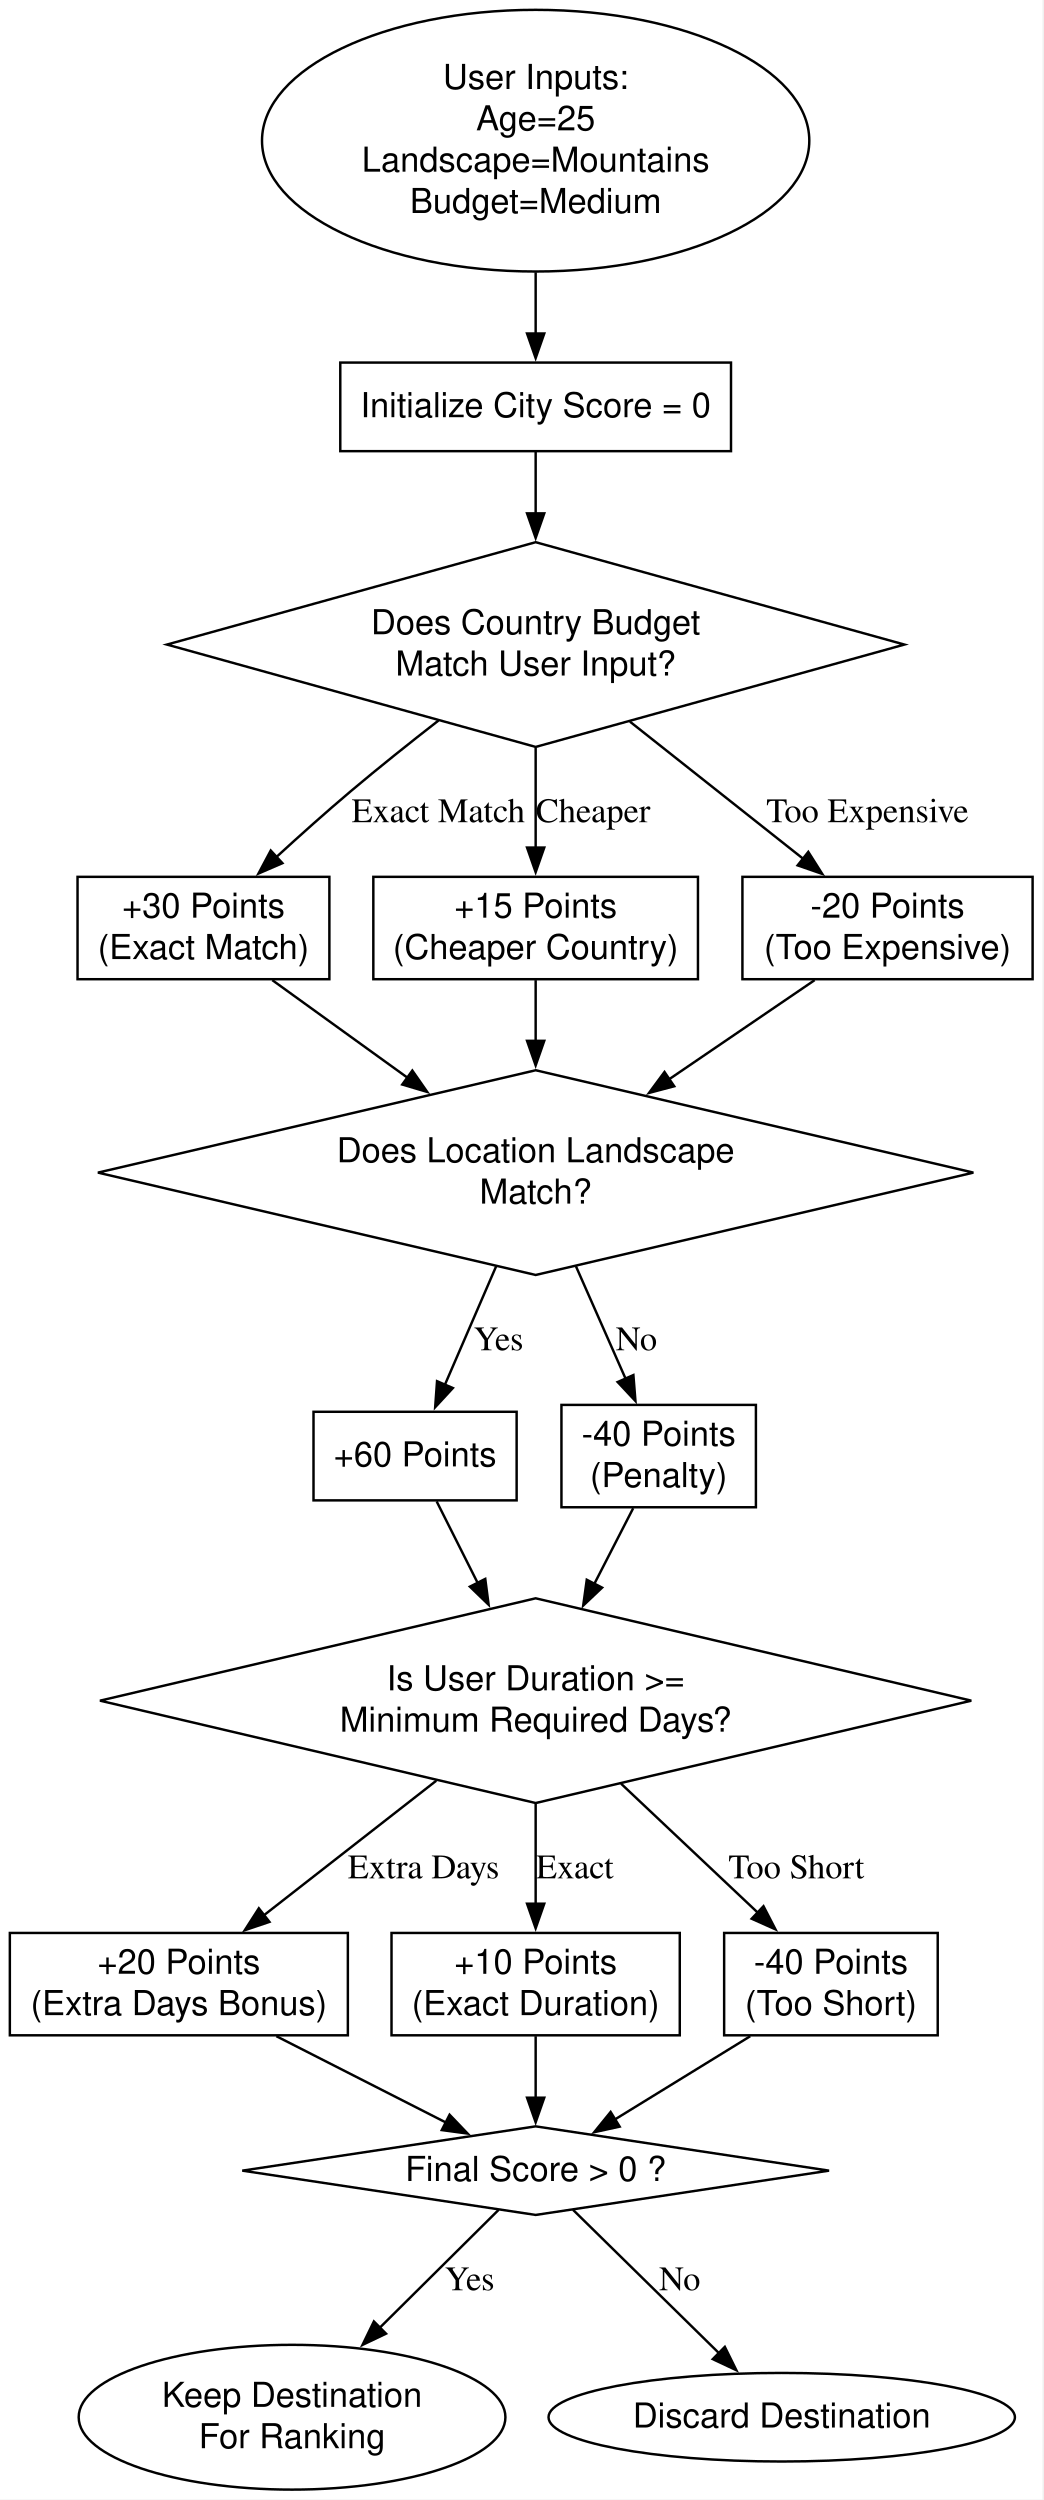
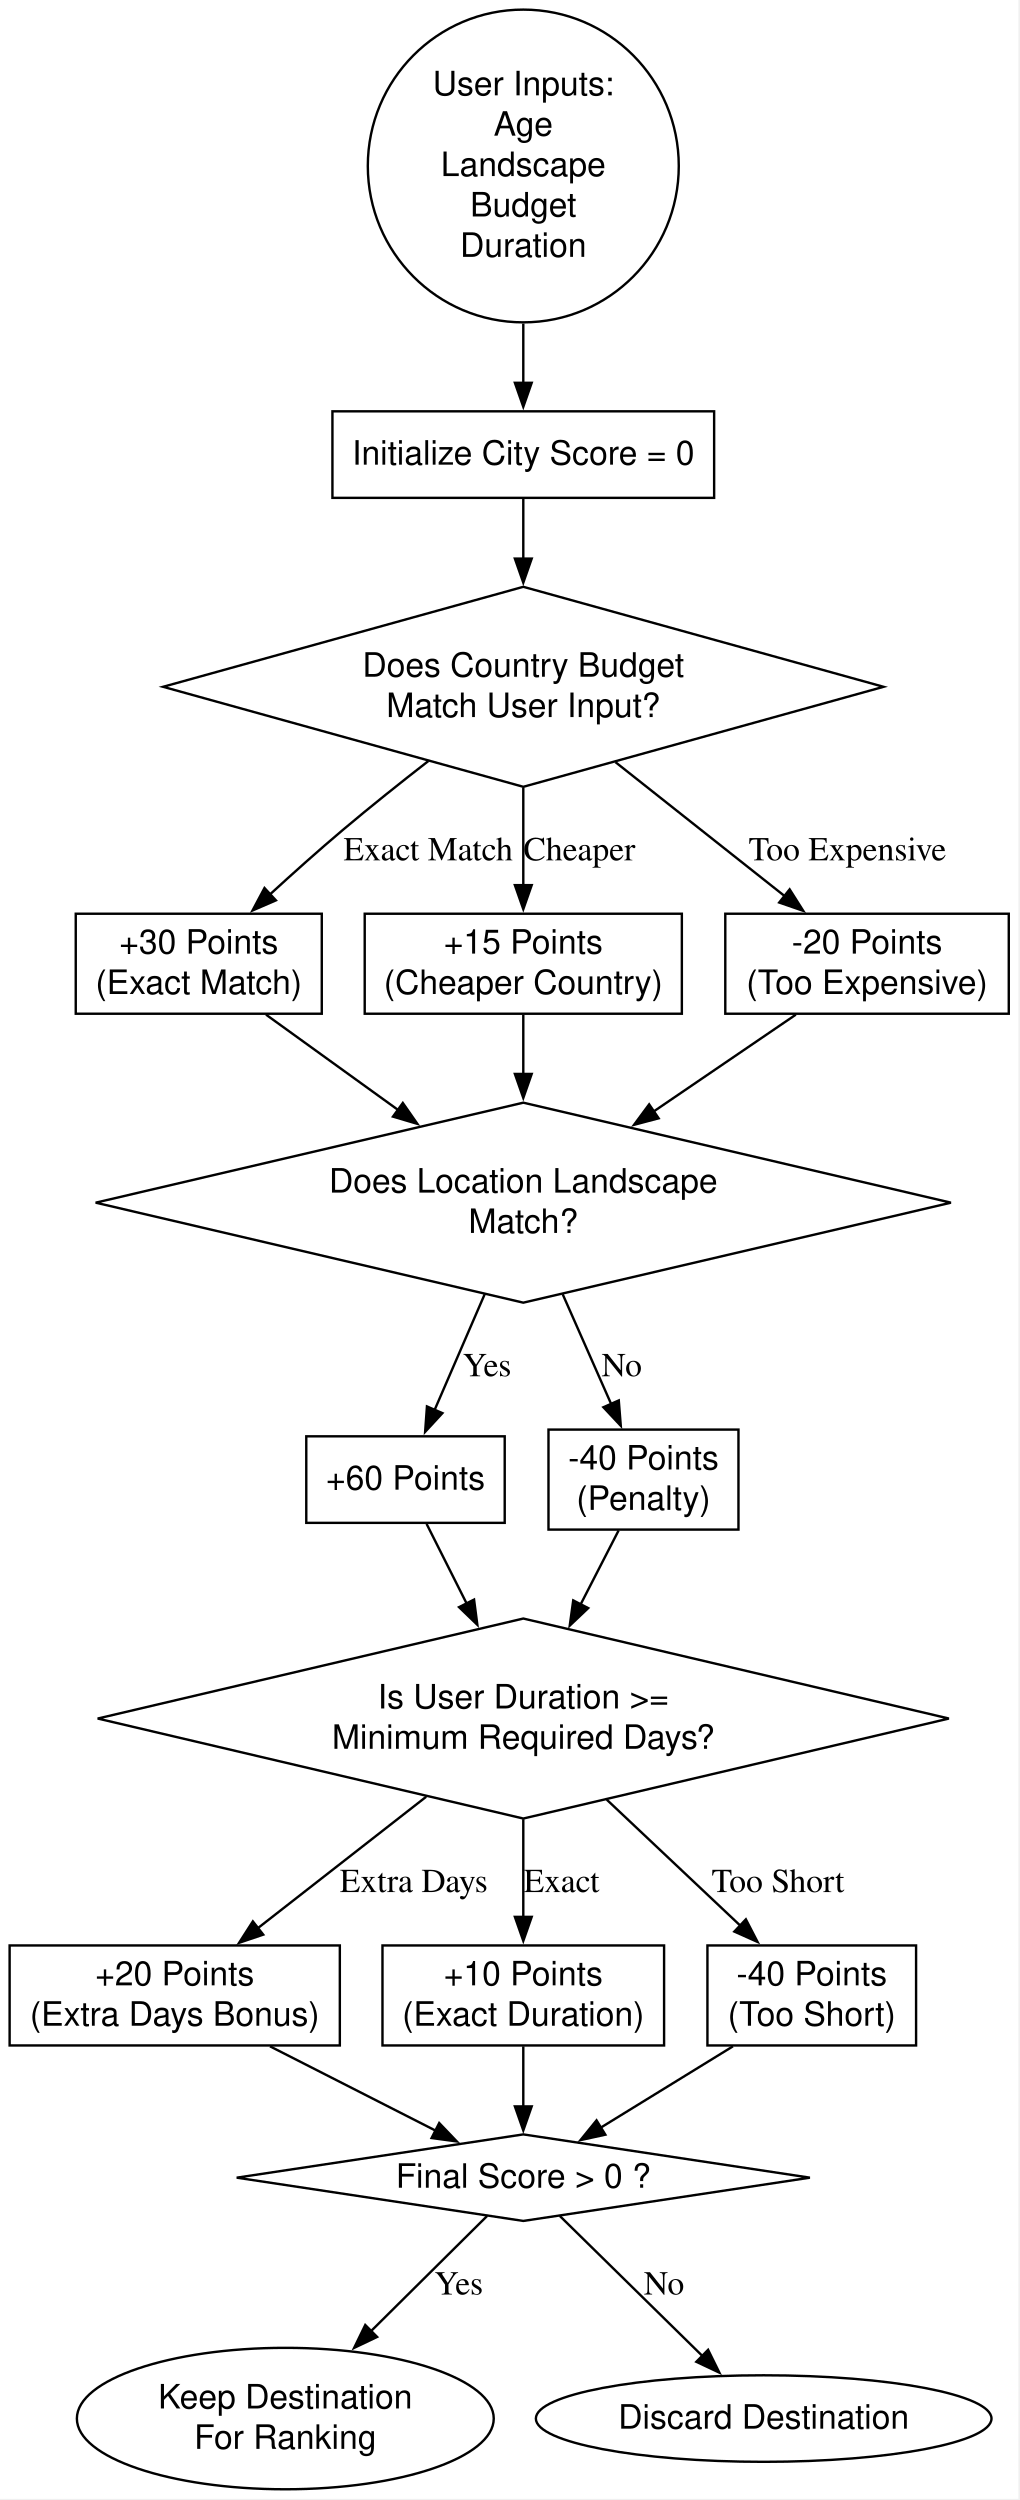
- <svg xmlns="http://www.w3.org/2000/svg" width="424pt" height="1016pt" viewBox="0.00 0.00 424.00 1016.00">
-   <g id="graph0" class="graph" transform="scale(1 1) rotate(0) translate(4 1011.78)">
-     <polygon fill="white" stroke="none" points="-4,4 -4,-1011.78 419.65,-1011.78 419.65,4 -4,4" />
+ <svg xmlns="http://www.w3.org/2000/svg" width="424pt" height="1040pt" viewBox="0.00 0.00 424.00 1040.00">
+   <g id="graph0" class="graph" transform="scale(1 1) rotate(0) translate(4 1035.54)">
+     <polygon fill="white" stroke="none" points="-4,4 -4,-1035.54 419.65,-1035.54 419.65,4 -4,4" />
    <g id="node1" class="node">
-       <ellipse fill="none" stroke="black" cx="213.69" cy="-954.61" rx="111.21" ry="53.17" />
-       <text xml:space="preserve" text-anchor="middle" x="213.69" y="-975.61" font-family="Helvetica,sans-Serif" font-size="14.00">User Inputs:</text>
-       <text xml:space="preserve" text-anchor="middle" x="213.69" y="-958.81" font-family="Helvetica,sans-Serif" font-size="14.00">Age=25</text>
-       <text xml:space="preserve" text-anchor="middle" x="213.69" y="-942.01" font-family="Helvetica,sans-Serif" font-size="14.00">Landscape=Mountains</text>
-       <text xml:space="preserve" text-anchor="middle" x="213.69" y="-925.21" font-family="Helvetica,sans-Serif" font-size="14.00">Budget=Medium</text>
+       <ellipse fill="none" stroke="black" cx="213.69" cy="-966.49" rx="64.68" ry="65.05" />
+       <text xml:space="preserve" text-anchor="middle" x="213.69" y="-995.89" font-family="Helvetica,sans-Serif" font-size="14.00">User Inputs:</text>
+       <text xml:space="preserve" text-anchor="middle" x="213.69" y="-979.09" font-family="Helvetica,sans-Serif" font-size="14.00">Age</text>
+       <text xml:space="preserve" text-anchor="middle" x="213.69" y="-962.29" font-family="Helvetica,sans-Serif" font-size="14.00">Landscape</text>
+       <text xml:space="preserve" text-anchor="middle" x="213.69" y="-945.49" font-family="Helvetica,sans-Serif" font-size="14.00">Budget</text>
+       <text xml:space="preserve" text-anchor="middle" x="213.69" y="-928.69" font-family="Helvetica,sans-Serif" font-size="14.00">Duration</text>
    </g>
    <g id="node2" class="node">
      <polygon fill="none" stroke="black" points="293.08,-864.43 134.29,-864.43 134.29,-828.43 293.08,-828.43 293.08,-864.43" />
      <text xml:space="preserve" text-anchor="middle" x="213.69" y="-842.23" font-family="Helvetica,sans-Serif" font-size="14.00">Initialize City Score = 0</text>
    </g>
    <g id="edge1" class="edge">
-       <path fill="none" stroke="black" d="M213.69,-901.14C213.69,-892.5 213.69,-883.84 213.69,-876.07" />
-       <polygon fill="black" stroke="black" points="217.19,-876.24 213.69,-866.24 210.19,-876.24 217.19,-876.24" />
+       <path fill="none" stroke="black" d="M213.69,-900.93C213.69,-892.28 213.69,-883.78 213.69,-876.2" />
+       <polygon fill="black" stroke="black" points="217.19,-876.3 213.69,-866.3 210.19,-876.3 217.19,-876.3" />
    </g>
    <g id="node3" class="node">
      <polygon fill="none" stroke="black" points="213.69,-791.43 63.83,-749.83 213.69,-708.23 363.54,-749.83 213.69,-791.43" />
      <text xml:space="preserve" text-anchor="middle" x="213.69" y="-754.03" font-family="Helvetica,sans-Serif" font-size="14.00">Does Country Budget</text>
      <text xml:space="preserve" text-anchor="middle" x="213.69" y="-737.23" font-family="Helvetica,sans-Serif" font-size="14.00">Match User Input?</text>
    </g>
    <g id="edge2" class="edge">
      <path fill="none" stroke="black" d="M213.69,-828.08C213.69,-820.88 213.69,-812.11 213.69,-803.09" />
      <polygon fill="black" stroke="black" points="217.19,-803.15 213.69,-793.15 210.19,-803.15 217.19,-803.15" />
    </g>
    <g id="node4" class="node">
      <polygon fill="none" stroke="black" points="129.86,-655.43 27.51,-655.43 27.51,-613.83 129.86,-613.83 129.86,-655.43" />
      <text xml:space="preserve" text-anchor="middle" x="78.69" y="-638.83" font-family="Helvetica,sans-Serif" font-size="14.00">+30 Points</text>
      <text xml:space="preserve" text-anchor="middle" x="78.69" y="-622.03" font-family="Helvetica,sans-Serif" font-size="14.00">(Exact Match)</text>
    </g>
    <g id="edge3" class="edge">
      <path fill="none" stroke="black" d="M174.23,-718.98C162.59,-709.93 149.93,-699.83 138.55,-690.23 128.51,-681.76 117.83,-672.2 108.31,-663.47" />
      <polygon fill="black" stroke="black" points="110.77,-660.99 101.05,-656.78 106.03,-666.13 110.77,-660.99" />
      <text xml:space="preserve" text-anchor="middle" x="174.12" y="-677.63" font-family="Times,serif" font-size="14.00">Exact Match</text>
    </g>
    <g id="node5" class="node">
      <polygon fill="none" stroke="black" points="279.65,-655.43 147.72,-655.43 147.72,-613.83 279.65,-613.83 279.65,-655.43" />
      <text xml:space="preserve" text-anchor="middle" x="213.69" y="-638.83" font-family="Helvetica,sans-Serif" font-size="14.00">+15 Points</text>
      <text xml:space="preserve" text-anchor="middle" x="213.69" y="-622.03" font-family="Helvetica,sans-Serif" font-size="14.00">(Cheaper Country)</text>
    </g>
    <g id="edge4" class="edge">
      <path fill="none" stroke="black" d="M213.69,-707.96C213.69,-694.53 213.69,-679.8 213.69,-667.17" />
      <polygon fill="black" stroke="black" points="217.19,-667.32 213.69,-657.32 210.19,-667.32 217.19,-667.32" />
      <text xml:space="preserve" text-anchor="middle" x="237.01" y="-677.63" font-family="Times,serif" font-size="14.00">Cheaper</text>
    </g>
    <g id="node6" class="node">
      <polygon fill="none" stroke="black" points="415.65,-655.43 297.72,-655.43 297.72,-613.83 415.65,-613.83 415.65,-655.43" />
      <text xml:space="preserve" text-anchor="middle" x="356.69" y="-638.83" font-family="Helvetica,sans-Serif" font-size="14.00">-20 Points</text>
      <text xml:space="preserve" text-anchor="middle" x="356.69" y="-622.03" font-family="Helvetica,sans-Serif" font-size="14.00">(Too Expensive)</text>
    </g>
    <g id="edge5" class="edge">
      <path fill="none" stroke="black" d="M252.01,-718.5C273.92,-701.15 301.16,-679.58 322.37,-662.8" />
      <polygon fill="black" stroke="black" points="324.49,-665.58 330.16,-656.63 320.15,-660.09 324.49,-665.58" />
      <text xml:space="preserve" text-anchor="middle" x="348.53" y="-677.63" font-family="Times,serif" font-size="14.00">Too Expensive</text>
    </g>
    <g id="node7" class="node">
      <polygon fill="none" stroke="black" points="213.69,-576.83 35.79,-535.23 213.69,-493.63 391.58,-535.23 213.69,-576.83" />
      <text xml:space="preserve" text-anchor="middle" x="213.69" y="-539.43" font-family="Helvetica,sans-Serif" font-size="14.00">Does Location Landscape</text>
      <text xml:space="preserve" text-anchor="middle" x="213.69" y="-522.63" font-family="Helvetica,sans-Serif" font-size="14.00">Match?</text>
    </g>
    <g id="edge6" class="edge">
      <path fill="none" stroke="black" d="M106.66,-613.45C122.51,-602.01 142.86,-587.33 161.55,-573.84" />
      <polygon fill="black" stroke="black" points="163.57,-576.71 169.63,-568.02 159.47,-571.03 163.57,-576.71" />
    </g>
    <g id="edge7" class="edge">
      <path fill="none" stroke="black" d="M213.69,-613.45C213.69,-606.08 213.69,-597.37 213.69,-588.51" />
      <polygon fill="black" stroke="black" points="217.19,-588.79 213.69,-578.79 210.19,-588.79 217.19,-588.79" />
    </g>
    <g id="edge8" class="edge">
      <path fill="none" stroke="black" d="M327.06,-613.45C309.97,-601.81 287.95,-586.81 267.87,-573.13" />
      <polygon fill="black" stroke="black" points="269.99,-570.34 259.75,-567.61 266.05,-576.13 269.99,-570.34" />
    </g>
    <g id="node8" class="node">
      <polygon fill="none" stroke="black" points="205.96,-438.03 123.41,-438.03 123.41,-402.03 205.96,-402.03 205.96,-438.03" />
      <text xml:space="preserve" text-anchor="middle" x="164.69" y="-415.83" font-family="Helvetica,sans-Serif" font-size="14.00">+60 Points</text>
    </g>
    <g id="edge9" class="edge">
      <path fill="none" stroke="black" d="M197.64,-497.17C190.84,-481.44 183.04,-463.43 176.74,-448.87" />
      <polygon fill="black" stroke="black" points="180.04,-447.68 172.85,-439.89 173.61,-450.46 180.04,-447.68" />
      <text xml:space="preserve" text-anchor="middle" x="198.6" y="-463.03" font-family="Times,serif" font-size="14.00">Yes</text>
    </g>
    <g id="node9" class="node">
      <polygon fill="none" stroke="black" points="303.2,-440.83 224.17,-440.83 224.17,-399.23 303.2,-399.23 303.2,-440.83" />
      <text xml:space="preserve" text-anchor="middle" x="263.69" y="-424.23" font-family="Helvetica,sans-Serif" font-size="14.00">-40 Points</text>
      <text xml:space="preserve" text-anchor="middle" x="263.69" y="-407.43" font-family="Helvetica,sans-Serif" font-size="14.00">(Penalty)</text>
    </g>
    <g id="edge10" class="edge">
      <path fill="none" stroke="black" d="M230.06,-497.17C236.64,-482.26 244.13,-465.3 250.37,-451.18" />
      <polygon fill="black" stroke="black" points="253.41,-452.96 254.25,-442.4 247.01,-450.13 253.41,-452.96" />
      <text xml:space="preserve" text-anchor="middle" x="254.64" y="-463.03" font-family="Times,serif" font-size="14.00">No</text>
    </g>
    <g id="node10" class="node">
      <polygon fill="none" stroke="black" points="213.69,-362.23 36.63,-320.63 213.69,-279.03 390.74,-320.63 213.69,-362.23" />
      <text xml:space="preserve" text-anchor="middle" x="213.69" y="-324.83" font-family="Helvetica,sans-Serif" font-size="14.00">Is User Duration &gt;=</text>
      <text xml:space="preserve" text-anchor="middle" x="213.69" y="-308.03" font-family="Helvetica,sans-Serif" font-size="14.00">Minimum Required Days?</text>
    </g>
    <g id="edge11" class="edge">
      <path fill="none" stroke="black" d="M173.45,-401.62C178.13,-392.31 184.15,-380.35 190.09,-368.54" />
      <polygon fill="black" stroke="black" points="193.21,-370.12 194.58,-359.61 186.96,-366.97 193.21,-370.12" />
    </g>
    <g id="edge12" class="edge">
      <path fill="none" stroke="black" d="M253.33,-398.85C248.73,-389.9 243.12,-378.96 237.57,-368.17" />
      <polygon fill="black" stroke="black" points="240.69,-366.57 233.01,-359.28 234.46,-369.77 240.69,-366.57" />
    </g>
    <g id="node11" class="node">
      <polygon fill="none" stroke="black" points="137.37,-226.23 0,-226.23 0,-184.63 137.37,-184.63 137.37,-226.23" />
      <text xml:space="preserve" text-anchor="middle" x="68.69" y="-209.63" font-family="Helvetica,sans-Serif" font-size="14.00">+20 Points</text>
      <text xml:space="preserve" text-anchor="middle" x="68.69" y="-192.83" font-family="Helvetica,sans-Serif" font-size="14.00">(Extra Days Bonus)</text>
    </g>
    <g id="edge13" class="edge">
      <path fill="none" stroke="black" d="M173.3,-288.1C151.25,-270.89 124.24,-249.8 103.19,-233.37" />
      <polygon fill="black" stroke="black" points="105.5,-230.73 95.47,-227.34 101.19,-236.25 105.5,-230.73" />
      <text xml:space="preserve" text-anchor="middle" x="168.13" y="-248.43" font-family="Times,serif" font-size="14.00">Extra Days</text>
    </g>
    <g id="node12" class="node">
      <polygon fill="none" stroke="black" points="272.26,-226.23 155.11,-226.23 155.11,-184.63 272.26,-184.63 272.26,-226.23" />
      <text xml:space="preserve" text-anchor="middle" x="213.69" y="-209.63" font-family="Helvetica,sans-Serif" font-size="14.00">+10 Points</text>
      <text xml:space="preserve" text-anchor="middle" x="213.69" y="-192.83" font-family="Helvetica,sans-Serif" font-size="14.00">(Exact Duration)</text>
    </g>
    <g id="edge14" class="edge">
      <path fill="none" stroke="black" d="M213.69,-278.76C213.69,-265.33 213.69,-250.6 213.69,-237.97" />
      <polygon fill="black" stroke="black" points="217.19,-238.12 213.69,-228.12 210.19,-238.12 217.19,-238.12" />
      <text xml:space="preserve" text-anchor="middle" x="229.62" y="-248.43" font-family="Times,serif" font-size="14.00">Exact</text>
    </g>
    <g id="node13" class="node">
      <polygon fill="none" stroke="black" points="377.09,-226.23 290.29,-226.23 290.29,-184.63 377.09,-184.63 377.09,-226.23" />
      <text xml:space="preserve" text-anchor="middle" x="333.69" y="-209.63" font-family="Helvetica,sans-Serif" font-size="14.00">-40 Points</text>
      <text xml:space="preserve" text-anchor="middle" x="333.69" y="-192.83" font-family="Helvetica,sans-Serif" font-size="14.00">(Too Short)</text>
    </g>
    <g id="edge15" class="edge">
      <path fill="none" stroke="black" d="M248.4,-286.89C265.96,-270.32 287.07,-250.41 303.89,-234.54" />
      <polygon fill="black" stroke="black" points="306.28,-237.1 311.15,-227.69 301.48,-232.01 306.28,-237.1" />
      <text xml:space="preserve" text-anchor="middle" x="319.64" y="-248.43" font-family="Times,serif" font-size="14.00">Too Short</text>
    </g>
    <g id="node14" class="node">
      <polygon fill="none" stroke="black" points="213.69,-147.63 94.46,-129.63 213.69,-111.63 332.92,-129.63 213.69,-147.63" />
      <text xml:space="preserve" text-anchor="middle" x="213.69" y="-125.43" font-family="Helvetica,sans-Serif" font-size="14.00">Final Score &gt; 0 ?</text>
    </g>
    <g id="edge16" class="edge">
      <path fill="none" stroke="black" d="M108.31,-184.27C129.83,-173.31 156.25,-159.86 177.25,-149.17" />
      <polygon fill="black" stroke="black" points="178.71,-152.36 186.04,-144.7 175.54,-146.12 178.71,-152.36" />
    </g>
    <g id="edge17" class="edge">
      <path fill="none" stroke="black" d="M213.69,-184.27C213.69,-176.49 213.69,-167.46 213.69,-159.05" />
      <polygon fill="black" stroke="black" points="217.19,-159.28 213.69,-149.28 210.19,-159.28 217.19,-159.28" />
    </g>
    <g id="edge18" class="edge">
      <path fill="none" stroke="black" d="M300.9,-184.27C283.72,-173.71 262.78,-160.83 245.72,-150.33" />
      <polygon fill="black" stroke="black" points="247.83,-147.52 237.48,-145.26 244.16,-153.48 247.83,-147.52" />
    </g>
    <g id="node15" class="node">
      <ellipse fill="none" stroke="black" cx="114.69" cy="-29.42" rx="86.71" ry="29.42" />
      <text xml:space="preserve" text-anchor="middle" x="114.69" y="-33.62" font-family="Helvetica,sans-Serif" font-size="14.00">Keep Destination</text>
      <text xml:space="preserve" text-anchor="middle" x="114.69" y="-16.82" font-family="Helvetica,sans-Serif" font-size="14.00">For Ranking</text>
    </g>
    <g id="edge19" class="edge">
      <path fill="none" stroke="black" d="M198.65,-113.71C185.82,-100.99 166.86,-82.17 150.2,-65.65" />
      <polygon fill="black" stroke="black" points="152.88,-63.38 143.32,-58.82 147.95,-68.35 152.88,-63.38" />
      <text xml:space="preserve" text-anchor="middle" x="186.85" y="-81.03" font-family="Times,serif" font-size="14.00">Yes</text>
    </g>
    <g id="node16" class="node">
      <ellipse fill="none" stroke="black" cx="313.69" cy="-29.42" rx="94.77" ry="18" />
      <text xml:space="preserve" text-anchor="middle" x="313.69" y="-25.22" font-family="Helvetica,sans-Serif" font-size="14.00">Discard Destination</text>
    </g>
    <g id="edge20" class="edge">
      <path fill="none" stroke="black" d="M228.87,-113.71C244.6,-98.26 269.46,-73.85 288.21,-55.44" />
      <polygon fill="black" stroke="black" points="290.57,-58.02 295.26,-48.52 285.67,-53.03 290.57,-58.02" />
      <text xml:space="preserve" text-anchor="middle" x="272.24" y="-81.03" font-family="Times,serif" font-size="14.00">No</text>
    </g>
  </g>
</svg>
